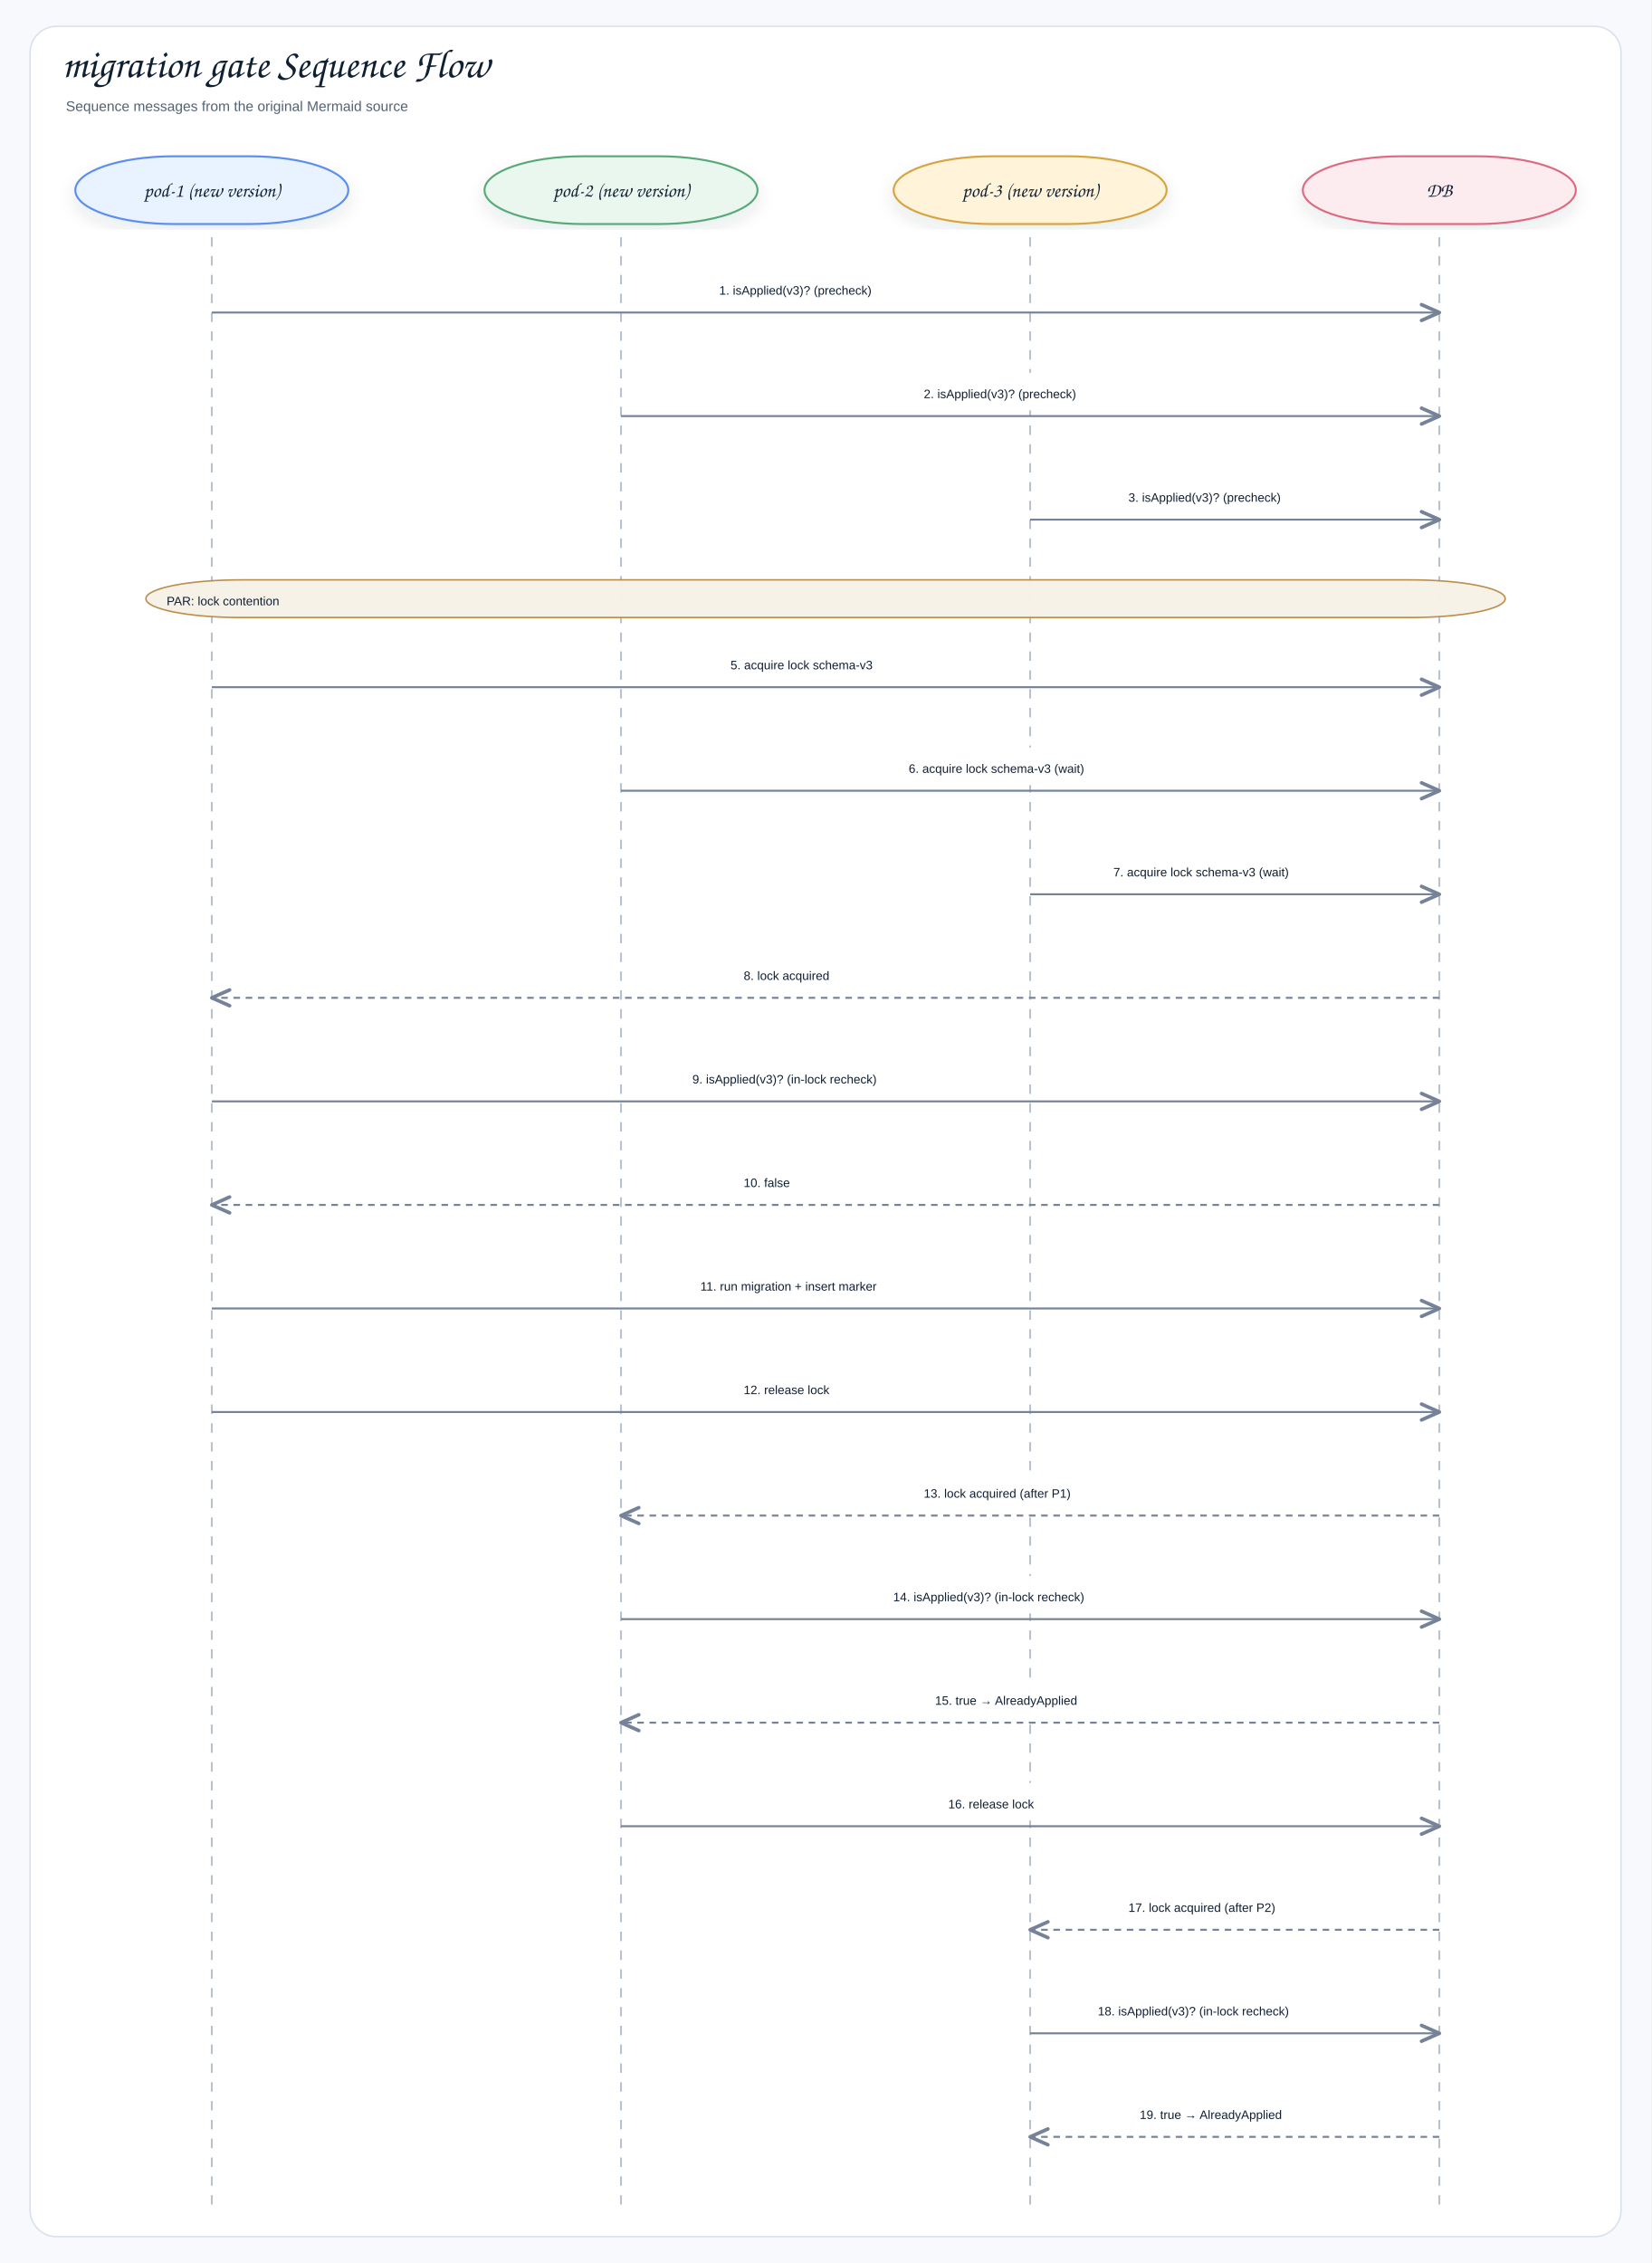
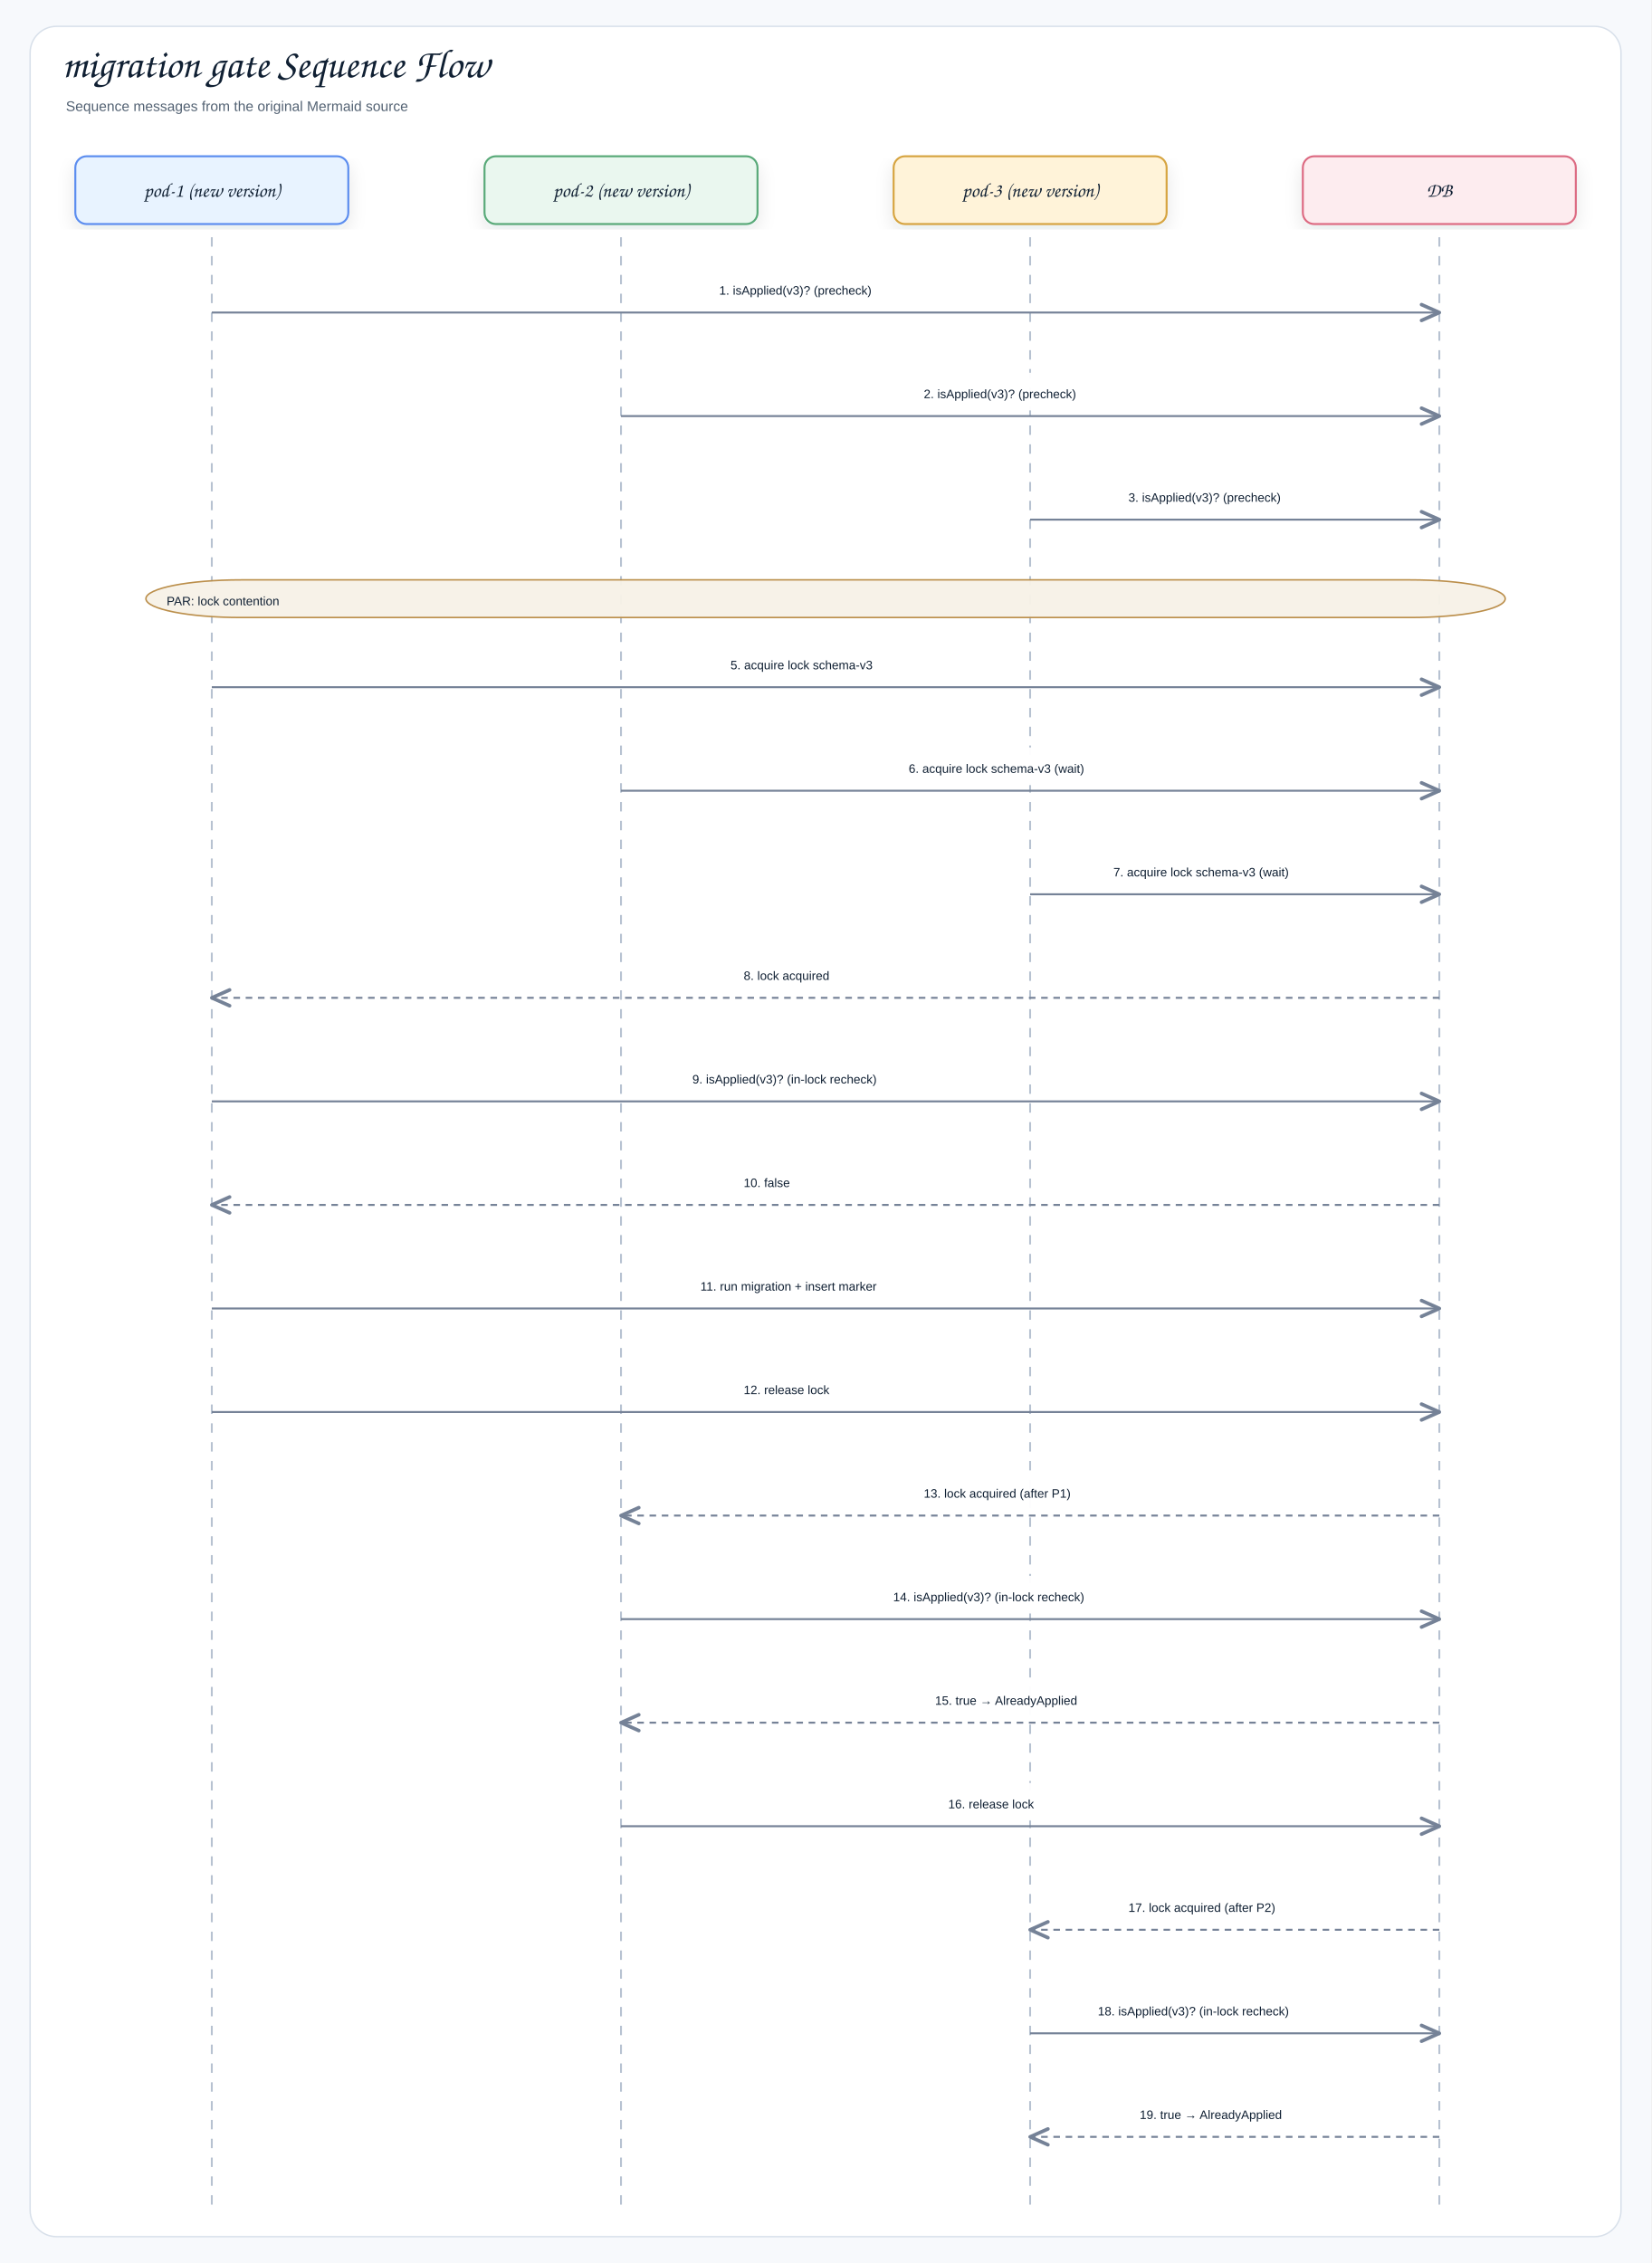
<svg xmlns="http://www.w3.org/2000/svg" width="1754" height="2404" viewBox="0 0 1754 2404" role="img" aria-label="migration gate Sequence Flow">
  <defs>
    <filter id="shadow" x="-8%" y="-8%" width="116%" height="116%">
      <feDropShadow dx="0" dy="8" stdDeviation="9" flood-color="#1f2937" flood-opacity="0.10" />
    </filter>
    <marker id="openArrow" markerWidth="12" markerHeight="10" refX="10" refY="5" orient="auto" markerUnits="strokeWidth">
      <path d="M 1 1 L 10 5 L 1 9" fill="none" stroke="#758297" stroke-width="1.8" stroke-linecap="round" stroke-linejoin="round" />
    </marker>
    <marker id="inherit" markerWidth="14" markerHeight="12" refX="12" refY="6" orient="auto" markerUnits="strokeWidth">
      <path d="M 0 1 L 12 6 L 0 11 Z" fill="#ffffff" stroke="#758297" stroke-width="1.8" />
    </marker>
    <style>
    .canvas{fill:#f7f9fc}.frame{fill:#fff;stroke:#d8e0ea;stroke-width:1.5}
    .title{font-family:"Architects Daughter","Comic Mono","Comic Sans MS","Comic Sans",cursive;font-size:43px;font-weight:400;fill:#102033}
    .subtitle{font-family:"Comic Mono","Comic Sans MS","Comic Sans","Comic Neue",Arial,sans-serif;font-size:15px;font-weight:400;fill:#536273}
    .label{font-family:"Architects Daughter","Comic Mono","Comic Sans MS","Comic Sans",cursive;font-size:25px;font-weight:400;fill:#102033}
    .smallLabel{font-family:"Architects Daughter","Comic Mono","Comic Sans MS","Comic Sans",cursive;font-size:21px;font-weight:400;fill:#102033}
    .mono{font-family:"Comic Mono","Comic Sans MS","Comic Sans","Comic Neue",Arial,sans-serif;font-size:12px;font-weight:400;fill:#102033}
    .small{font-family:"Comic Mono","Comic Sans MS","Comic Sans","Comic Neue",Arial,sans-serif;font-size:12px;font-weight:400;fill:#536273}
    .strong{font-family:"Comic Mono","Comic Sans MS","Comic Sans","Comic Neue",Arial,sans-serif;font-size:13px;font-weight:400;fill:#102033}
    .card{stroke-width:2.1;filter:url(#shadow)}.compartment{stroke-width:1.5;fill:none}
    .line{stroke:#758297;stroke-width:2.1;fill:none;marker-end:url(#openArrow)}
    .plainLine{stroke:#758297;stroke-width:2.1;fill:none}
    .dashed{stroke:#758297;stroke-width:2.1;stroke-dasharray:7 6;fill:none;marker-end:url(#openArrow)}
    .inheritLine{stroke:#758297;stroke-width:2.2;fill:none;marker-end:url(#inherit)}
    .implLine{stroke:#758297;stroke-width:2.2;stroke-dasharray:8 7;fill:none;marker-end:url(#inherit)}
  </style>
  </defs>
  <rect class="canvas" width="1754" height="2404" />
  <rect class="frame" x="32" y="28" width="1690" height="2348" rx="28" />
  <text class="title" x="66" y="82">migration gate Sequence Flow</text>
  <text class="subtitle" x="70" y="118">Sequence messages from the original Mermaid source</text>
-   <rect class="card" x="80" y="166" width="290" height="72" rx="105" fill="#E8F3FF" stroke="#5B8DEF" />
+   <rect class="card" x="80" y="166" width="290" height="72" rx="12" fill="#E8F3FF" stroke="#5B8DEF" />
  <text class="smallLabel" x="225" y="209" text-anchor="middle">pod-1 (new version)</text>
  <line class="lifeline" x1="225" y1="252" x2="225" y2="2344" stroke="#b7c2d1" stroke-width="2" stroke-dasharray="10 10" />
-   <rect class="card" x="514.7" y="166" width="290" height="72" rx="105" fill="#EAF7EF" stroke="#58A978" />
+   <rect class="card" x="514.7" y="166" width="290" height="72" rx="12" fill="#EAF7EF" stroke="#58A978" />
  <text class="smallLabel" x="659.7" y="209" text-anchor="middle">pod-2 (new version)</text>
  <line class="lifeline" x1="659.7" y1="252" x2="659.7" y2="2344" stroke="#b7c2d1" stroke-width="2" stroke-dasharray="10 10" />
-   <rect class="card" x="949.3" y="166" width="290" height="72" rx="105" fill="#FFF3D9" stroke="#D6A441" />
+   <rect class="card" x="949.3" y="166" width="290" height="72" rx="12" fill="#FFF3D9" stroke="#D6A441" />
  <text class="smallLabel" x="1094.3" y="209" text-anchor="middle">pod-3 (new version)</text>
  <line class="lifeline" x1="1094.3" y1="252" x2="1094.3" y2="2344" stroke="#b7c2d1" stroke-width="2" stroke-dasharray="10 10" />
-   <rect class="card" x="1384" y="166" width="290" height="72" rx="105" fill="#FDECEF" stroke="#DC6B82" />
+   <rect class="card" x="1384" y="166" width="290" height="72" rx="12" fill="#FDECEF" stroke="#DC6B82" />
  <text class="smallLabel" x="1529" y="209" text-anchor="middle">DB</text>
  <line class="lifeline" x1="1529" y1="252" x2="1529" y2="2344" stroke="#b7c2d1" stroke-width="2" stroke-dasharray="10 10" />
  <rect x="746" y="286" width="262" height="40" rx="97" fill="#ffffff" opacity="0.97" />
  <text class="strong" x="764" y="313" text-anchor="start">1. isApplied(v3)? (precheck)</text>
  <path class="line" d="M225 332 L1529 332" />
  <rect x="963.3" y="396" width="262" height="40" rx="97" fill="#ffffff" opacity="0.97" />
  <text class="strong" x="981.3" y="423" text-anchor="start">2. isApplied(v3)? (precheck)</text>
  <path class="line" d="M659.7 442 L1529 442" />
  <rect x="1180.7" y="506" width="262" height="40" rx="97" fill="#ffffff" opacity="0.97" />
  <text class="strong" x="1198.7" y="533" text-anchor="start">3. isApplied(v3)? (precheck)</text>
  <path class="line" d="M1094.3 552 L1529 552" />
  <rect x="155" y="616" width="1444" height="40" rx="101" fill="#F7F1E7" stroke="#B88A44" stroke-width="1.6" opacity="0.96" />
  <text class="strong" x="177" y="643" text-anchor="start">PAR: lock contention</text>
  <rect x="758" y="684" width="238" height="40" rx="97" fill="#ffffff" opacity="0.97" />
  <text class="strong" x="776" y="711" text-anchor="start">5. acquire lock schema-v3</text>
  <path class="line" d="M225 730 L1529 730" />
  <rect x="947.3" y="794" width="294" height="40" rx="97" fill="#ffffff" opacity="0.97" />
  <text class="strong" x="965.3" y="821" text-anchor="start">6. acquire lock schema-v3 (wait)</text>
  <path class="line" d="M659.7 840 L1529 840" />
  <rect x="1164.7" y="904" width="294" height="40" rx="97" fill="#ffffff" opacity="0.97" />
  <text class="strong" x="1182.7" y="931" text-anchor="start">7. acquire lock schema-v3 (wait)</text>
  <path class="line" d="M1094.3 950 L1529 950" />
  <rect x="772" y="1014" width="210" height="40" rx="97" fill="#ffffff" opacity="0.97" />
  <text class="strong" x="790" y="1041" text-anchor="start">8. lock acquired</text>
  <path class="dashed" d="M1529 1060 L225 1060" />
  <rect x="717.5" y="1124" width="319" height="40" rx="97" fill="#ffffff" opacity="0.97" />
  <text class="strong" x="735.5" y="1151" text-anchor="start">9. isApplied(v3)? (in-lock recheck)</text>
  <path class="line" d="M225 1170 L1529 1170" />
  <rect x="772" y="1234" width="210" height="40" rx="97" fill="#ffffff" opacity="0.97" />
  <text class="strong" x="790" y="1261" text-anchor="start">10. false</text>
  <path class="dashed" d="M1529 1280 L225 1280" />
  <rect x="726" y="1344" width="302" height="40" rx="97" fill="#ffffff" opacity="0.97" />
  <text class="strong" x="744" y="1371" text-anchor="start">11. run migration + insert marker</text>
  <path class="line" d="M225 1390 L1529 1390" />
  <rect x="772" y="1454" width="210" height="40" rx="97" fill="#ffffff" opacity="0.97" />
  <text class="strong" x="790" y="1481" text-anchor="start">12. release lock</text>
  <path class="line" d="M225 1500 L1529 1500" />
  <rect x="963.3" y="1564" width="262" height="40" rx="97" fill="#ffffff" opacity="0.97" />
  <text class="strong" x="981.3" y="1591" text-anchor="start">13. lock acquired (after P1)</text>
  <path class="dashed" d="M1529 1610 L659.7 1610" />
  <rect x="930.8" y="1674" width="327" height="40" rx="97" fill="#ffffff" opacity="0.97" />
  <text class="strong" x="948.8" y="1701" text-anchor="start">14. isApplied(v3)? (in-lock recheck)</text>
  <path class="line" d="M659.7 1720 L1529 1720" />
  <rect x="975.3" y="1784" width="238" height="40" rx="97" fill="#ffffff" opacity="0.97" />
  <text class="strong" x="993.3" y="1811" text-anchor="start">15. true → AlreadyApplied</text>
  <path class="dashed" d="M1529 1830 L659.7 1830" />
  <rect x="989.3" y="1894" width="210" height="40" rx="97" fill="#ffffff" opacity="0.97" />
  <text class="strong" x="1007.3" y="1921" text-anchor="start">16. release lock</text>
  <path class="line" d="M659.7 1940 L1529 1940" />
  <rect x="1180.7" y="2004" width="262" height="40" rx="97" fill="#ffffff" opacity="0.97" />
  <text class="strong" x="1198.7" y="2031" text-anchor="start">17. lock acquired (after P2)</text>
  <path class="dashed" d="M1529 2050 L1094.3 2050" />
  <rect x="1148.2" y="2114" width="327" height="40" rx="97" fill="#ffffff" opacity="0.97" />
  <text class="strong" x="1166.2" y="2141" text-anchor="start">18. isApplied(v3)? (in-lock recheck)</text>
  <path class="line" d="M1094.3 2160 L1529 2160" />
  <rect x="1192.7" y="2224" width="238" height="40" rx="97" fill="#ffffff" opacity="0.97" />
  <text class="strong" x="1210.7" y="2251" text-anchor="start">19. true → AlreadyApplied</text>
  <path class="dashed" d="M1529 2270 L1094.3 2270" />
</svg>
